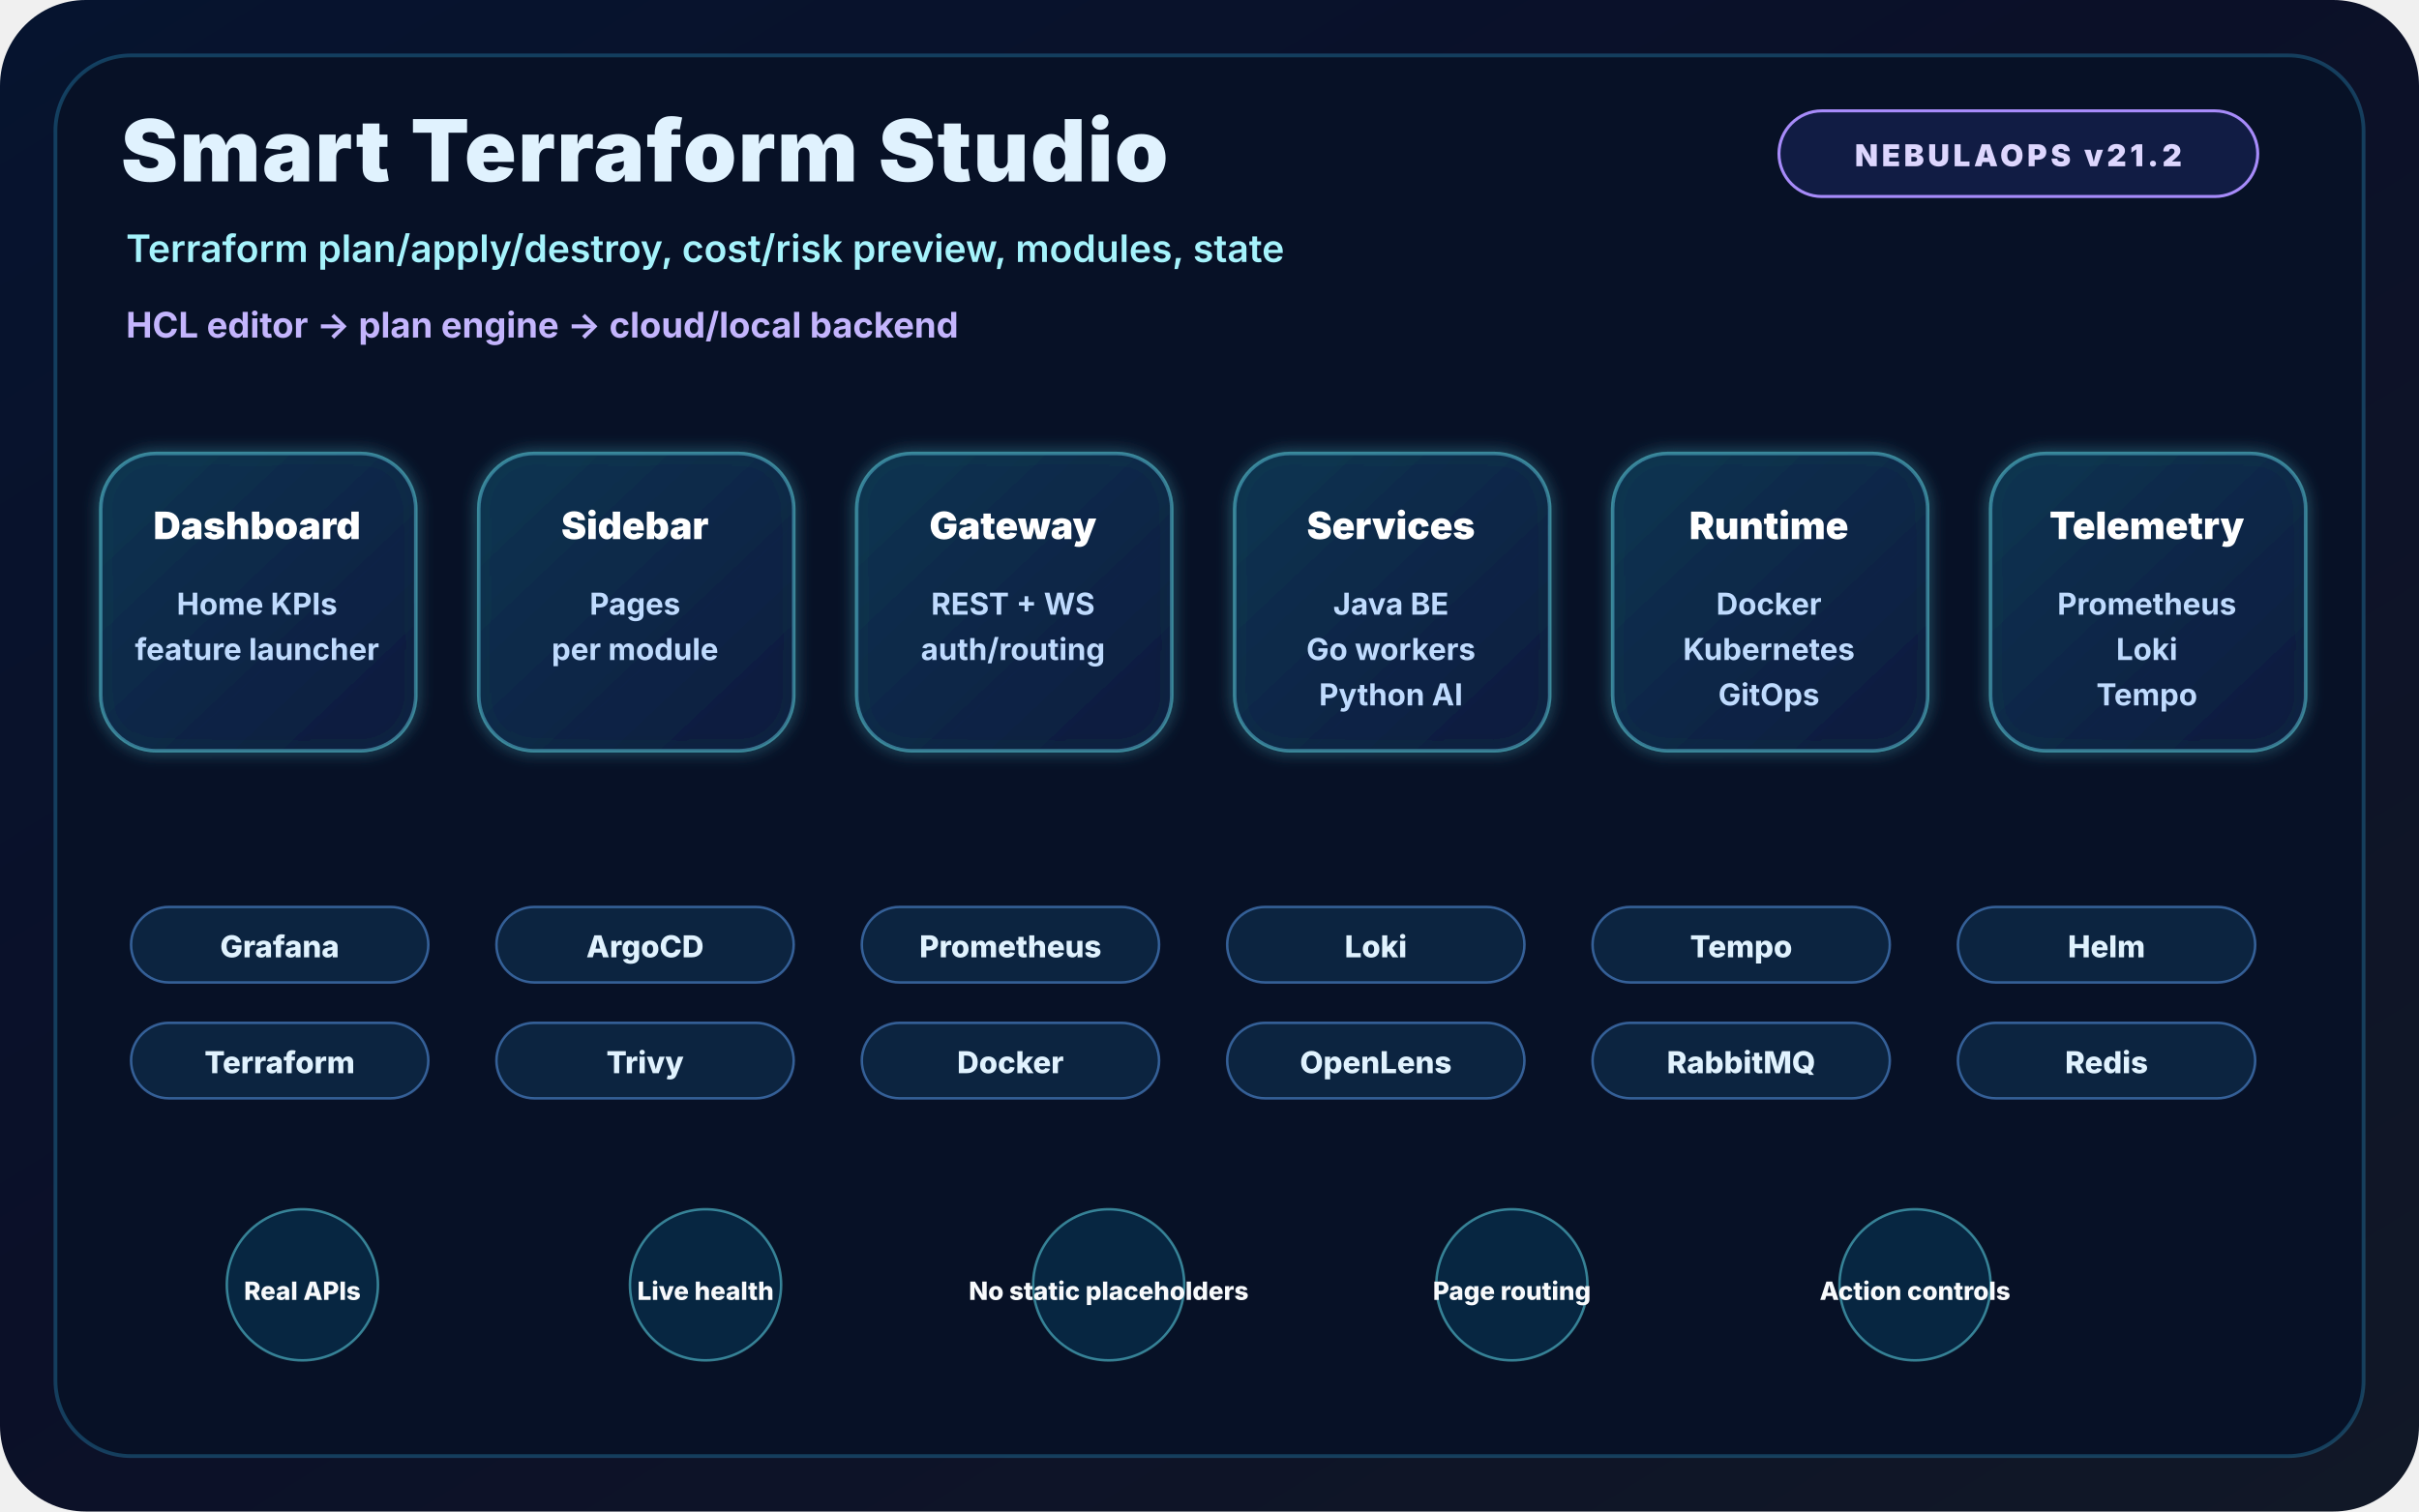
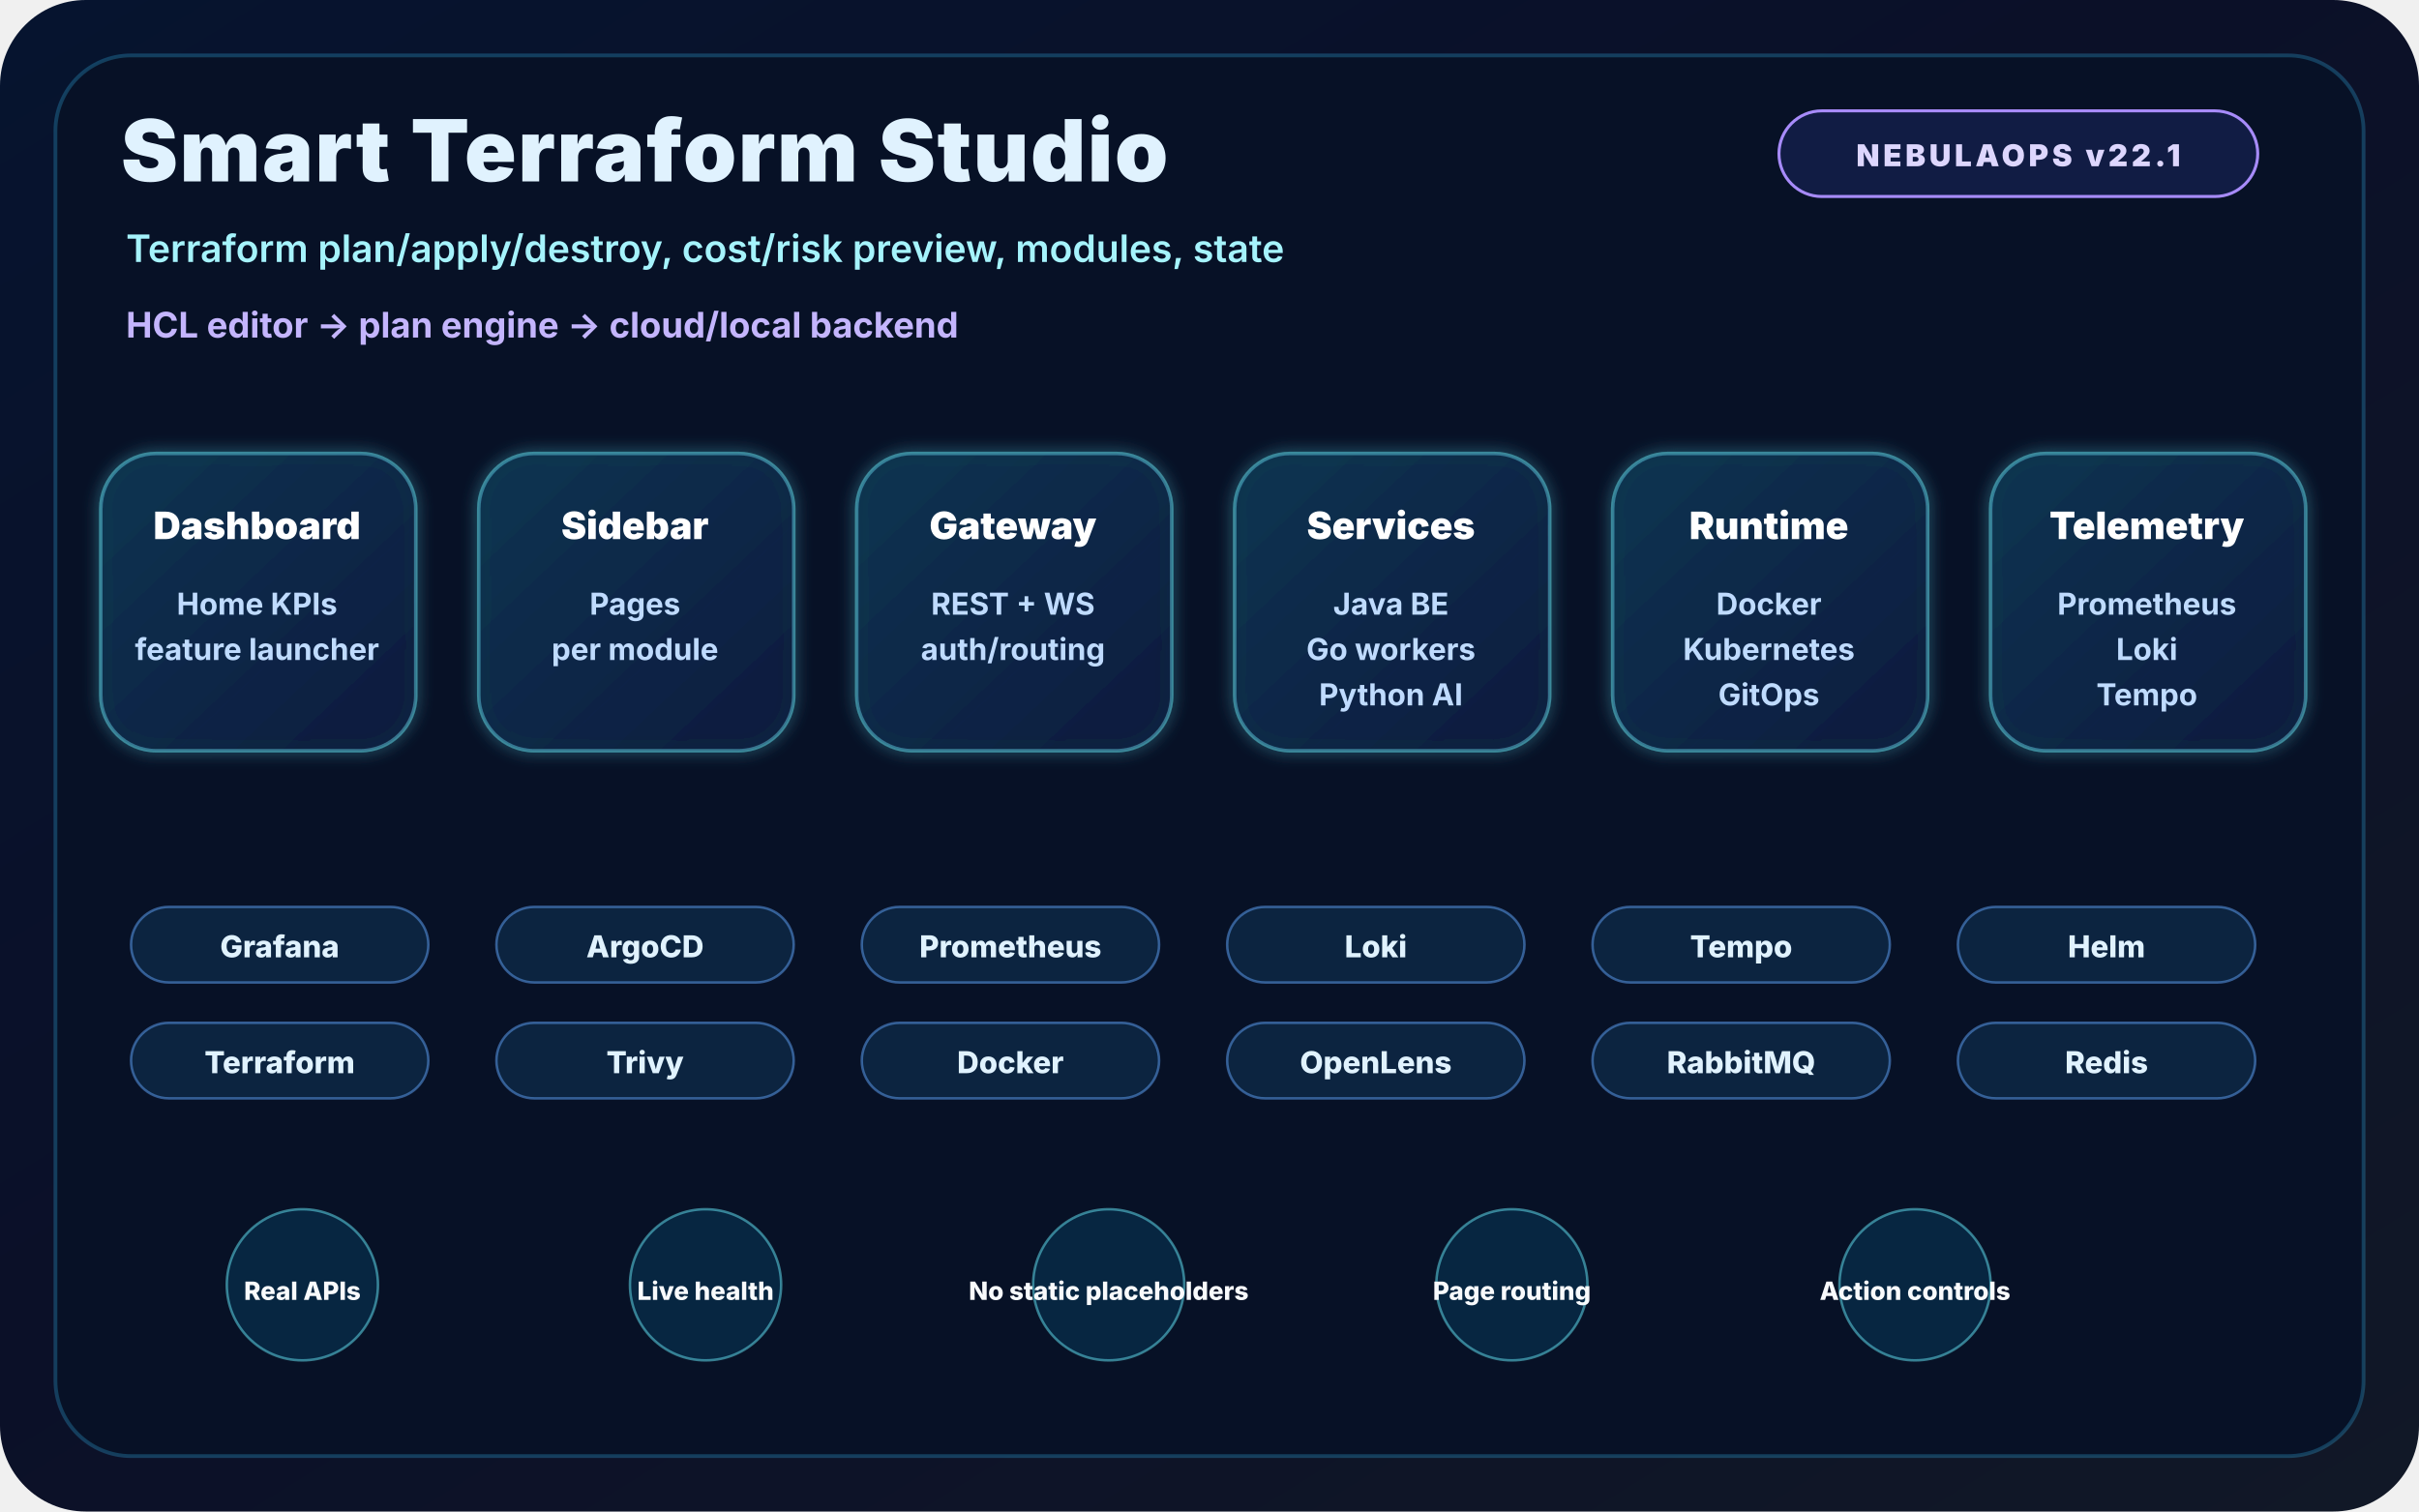
- <svg xmlns="http://www.w3.org/2000/svg" aria-label="NebulaOps v21.2 Smart Terraform Studio" role="img" viewBox="0 0 960 600">
+ <svg xmlns="http://www.w3.org/2000/svg" aria-label="NebulaOps v22.1 Smart Terraform Studio" role="img" viewBox="0 0 960 600">
  <defs>
    <linearGradient id="bg" x1="0" x2="1" y1="0" y2="1">
      <stop offset="0" stop-color="#06142f" />
      <stop offset=".45" stop-color="#0b1028" />
      <stop offset="1" stop-color="#111827" />
    </linearGradient>
    <linearGradient id="card" x1="0" x2="1" y1="0" y2="1">
      <stop offset="0" stop-color="#0f3552" stop-opacity=".96" />
      <stop offset="1" stop-color="#111a3d" stop-opacity=".92" />
    </linearGradient>
    <linearGradient id="accent" x1="0" x2="1" y1="0" y2="0">
      <stop offset="0" stop-color="#38bdf8" />
      <stop offset=".5" stop-color="#8b5cf6" />
      <stop offset="1" stop-color="#22d3ee" />
    </linearGradient>
    <filter id="glow">
      <feGaussianBlur result="b" stdDeviation="3" />
      <feMerge>
        <feMergeNode in="b" />
        <feMergeNode in="SourceGraphic" />
      </feMerge>
    </filter>
    <style>
            .bg {
                fill: url(#bg)
            }

            .panel {
                fill: #071126;
                stroke: #38bdf8;
                stroke-opacity: .26;
                stroke-width: 1.5
            }

            .node rect {
                fill: url(#card);
                stroke: #67e8f9;
                stroke-opacity: .42;
                stroke-width: 1.4;
                filter: url(#glow)
            }

            .link {
                fill: none;
                stroke: url(#accent);
                stroke-width: 4;
                stroke-linecap: round;
                stroke-dasharray: 9 9;
                opacity: .8
            }

            .title {
                font: 900 34px Inter, Arial, sans-serif;
                fill: #e0f2fe;
                letter-spacing: .02em
            }

            .sub {
                font: 600 15px Inter, Arial, sans-serif;
                fill: #a5f3fc
            }

            .flow {
                font: 700 14px Inter, Arial, sans-serif;
                fill: #c4b5fd
            }

            .h {
                font: 900 15px Inter, Arial, sans-serif;
                fill: #fff
            }

            .b {
                font: 700 12px Inter, Arial, sans-serif;
                fill: #bfdbfe
            }

            .chip {
                fill: #0c2440;
                stroke: #60a5fa;
                stroke-opacity: .5
            }

            .chipText {
                font: 800 12px Inter, Arial, sans-serif;
                fill: #e0f2fe
            }

            .pulse {
                fill: #0ea5e9;
                fill-opacity: .14;
                stroke: #67e8f9;
                stroke-opacity: .5
            }

            .small {
                font: 800 10px Inter, Arial, sans-serif;
                fill: #f8fafc
            }

            .badge {
                fill: #111c44;
                stroke: #a78bfa;
                stroke-width: 1.2
            }

            .badgeText {
                font: 900 12px Inter, Arial, sans-serif;
                fill: #ddd6fe;
                letter-spacing: .12em
            }
        </style>
  </defs>
  <rect class="bg" height="600" rx="34" width="960" />
  <rect class="panel" height="556" rx="30" width="916" x="22" y="22" />
  <rect class="badge" height="34" rx="17" width="190" x="706" y="44" />
-   <text class="badgeText" text-anchor="middle" x="801" y="66">NEBULAOPS v21.2</text>
+   <text class="badgeText" text-anchor="middle" x="801" y="66">NEBULAOPS v22.1</text>
  <text class="title" x="48" y="72">Smart Terraform Studio</text>
  <text class="sub" x="50" y="104">Terraform plan/apply/destroy, cost/risk preview, modules, state</text>
  <text class="flow" x="50" y="134">HCL editor → plan engine → cloud/local backend</text>
  <g class="node" transform="translate(40,180)">
    <rect height="118" rx="22" width="125" />
    <text class="h" text-anchor="middle" x="62" y="34">Dashboard</text>
    <text class="b" dy="0" text-anchor="middle" x="62" y="64">Home KPIs</text>
    <text class="b" dy="18" text-anchor="middle" x="62" y="64">feature launcher</text>
  </g>
  <path class="link" d="M165 239 C 185 239 170 239 190 239" />
  <g class="node" transform="translate(190,180)">
    <rect height="118" rx="22" width="125" />
    <text class="h" text-anchor="middle" x="62" y="34">Sidebar</text>
    <text class="b" dy="0" text-anchor="middle" x="62" y="64">Pages</text>
    <text class="b" dy="18" text-anchor="middle" x="62" y="64">per module</text>
  </g>
  <path class="link" d="M315 239 C 335 239 320 239 340 239" />
  <g class="node" transform="translate(340,180)">
    <rect height="118" rx="22" width="125" />
    <text class="h" text-anchor="middle" x="62" y="34">Gateway</text>
    <text class="b" dy="0" text-anchor="middle" x="62" y="64">REST + WS</text>
    <text class="b" dy="18" text-anchor="middle" x="62" y="64">auth/routing</text>
  </g>
  <path class="link" d="M465 239 C 485 239 470 239 490 239" />
  <g class="node" transform="translate(490,180)">
    <rect height="118" rx="22" width="125" />
    <text class="h" text-anchor="middle" x="62" y="34">Services</text>
    <text class="b" dy="0" text-anchor="middle" x="62" y="64">Java BE</text>
    <text class="b" dy="18" text-anchor="middle" x="62" y="64">Go workers</text>
    <text class="b" dy="36" text-anchor="middle" x="62" y="64">Python AI</text>
  </g>
  <path class="link" d="M615 239 C 635 239 620 239 640 239" />
  <g class="node" transform="translate(640,180)">
    <rect height="118" rx="22" width="125" />
    <text class="h" text-anchor="middle" x="62" y="34">Runtime</text>
    <text class="b" dy="0" text-anchor="middle" x="62" y="64">Docker</text>
    <text class="b" dy="18" text-anchor="middle" x="62" y="64">Kubernetes</text>
    <text class="b" dy="36" text-anchor="middle" x="62" y="64">GitOps</text>
  </g>
  <path class="link" d="M765 239 C 785 239 770 239 790 239" />
  <g class="node" transform="translate(790,180)">
    <rect height="118" rx="22" width="125" />
    <text class="h" text-anchor="middle" x="62" y="34">Telemetry</text>
    <text class="b" dy="0" text-anchor="middle" x="62" y="64">Prometheus</text>
    <text class="b" dy="18" text-anchor="middle" x="62" y="64">Loki</text>
    <text class="b" dy="36" text-anchor="middle" x="62" y="64">Tempo</text>
  </g>
  <rect class="chip" height="30" rx="15" width="118" x="52" y="360" />
  <text class="chipText" dy="0" text-anchor="middle" x="111" y="380">Grafana</text>
  <rect class="chip" height="30" rx="15" width="118" x="197" y="360" />
  <text class="chipText" dy="0" text-anchor="middle" x="256" y="380">ArgoCD</text>
  <rect class="chip" height="30" rx="15" width="118" x="342" y="360" />
  <text class="chipText" dy="0" text-anchor="middle" x="401" y="380">Prometheus</text>
  <rect class="chip" height="30" rx="15" width="118" x="487" y="360" />
  <text class="chipText" dy="0" text-anchor="middle" x="546" y="380">Loki</text>
  <rect class="chip" height="30" rx="15" width="118" x="632" y="360" />
  <text class="chipText" dy="0" text-anchor="middle" x="691" y="380">Tempo</text>
  <rect class="chip" height="30" rx="15" width="118" x="777" y="360" />
  <text class="chipText" dy="0" text-anchor="middle" x="836" y="380">Helm</text>
  <rect class="chip" height="30" rx="15" width="118" x="52" y="406" />
  <text class="chipText" dy="46" text-anchor="middle" x="111" y="380">Terraform</text>
  <rect class="chip" height="30" rx="15" width="118" x="197" y="406" />
  <text class="chipText" dy="46" text-anchor="middle" x="256" y="380">Trivy</text>
  <rect class="chip" height="30" rx="15" width="118" x="342" y="406" />
  <text class="chipText" dy="46" text-anchor="middle" x="401" y="380">Docker</text>
  <rect class="chip" height="30" rx="15" width="118" x="487" y="406" />
  <text class="chipText" dy="46" text-anchor="middle" x="546" y="380">OpenLens</text>
  <rect class="chip" height="30" rx="15" width="118" x="632" y="406" />
  <text class="chipText" dy="46" text-anchor="middle" x="691" y="380">RabbitMQ</text>
  <rect class="chip" height="30" rx="15" width="118" x="777" y="406" />
  <text class="chipText" dy="46" text-anchor="middle" x="836" y="380">Redis</text>
  <circle class="pulse" cx="120" cy="510" r="30" />
  <text class="small" text-anchor="middle" x="120" y="516">Real APIs</text>
  <circle class="pulse" cx="280" cy="510" r="30" />
  <text class="small" text-anchor="middle" x="280" y="516">Live health</text>
  <circle class="pulse" cx="440" cy="510" r="30" />
  <text class="small" text-anchor="middle" x="440" y="516">No static placeholders</text>
  <circle class="pulse" cx="600" cy="510" r="30" />
  <text class="small" text-anchor="middle" x="600" y="516">Page routing</text>
  <circle class="pulse" cx="760" cy="510" r="30" />
  <text class="small" text-anchor="middle" x="760" y="516">Action controls</text>
</svg>
